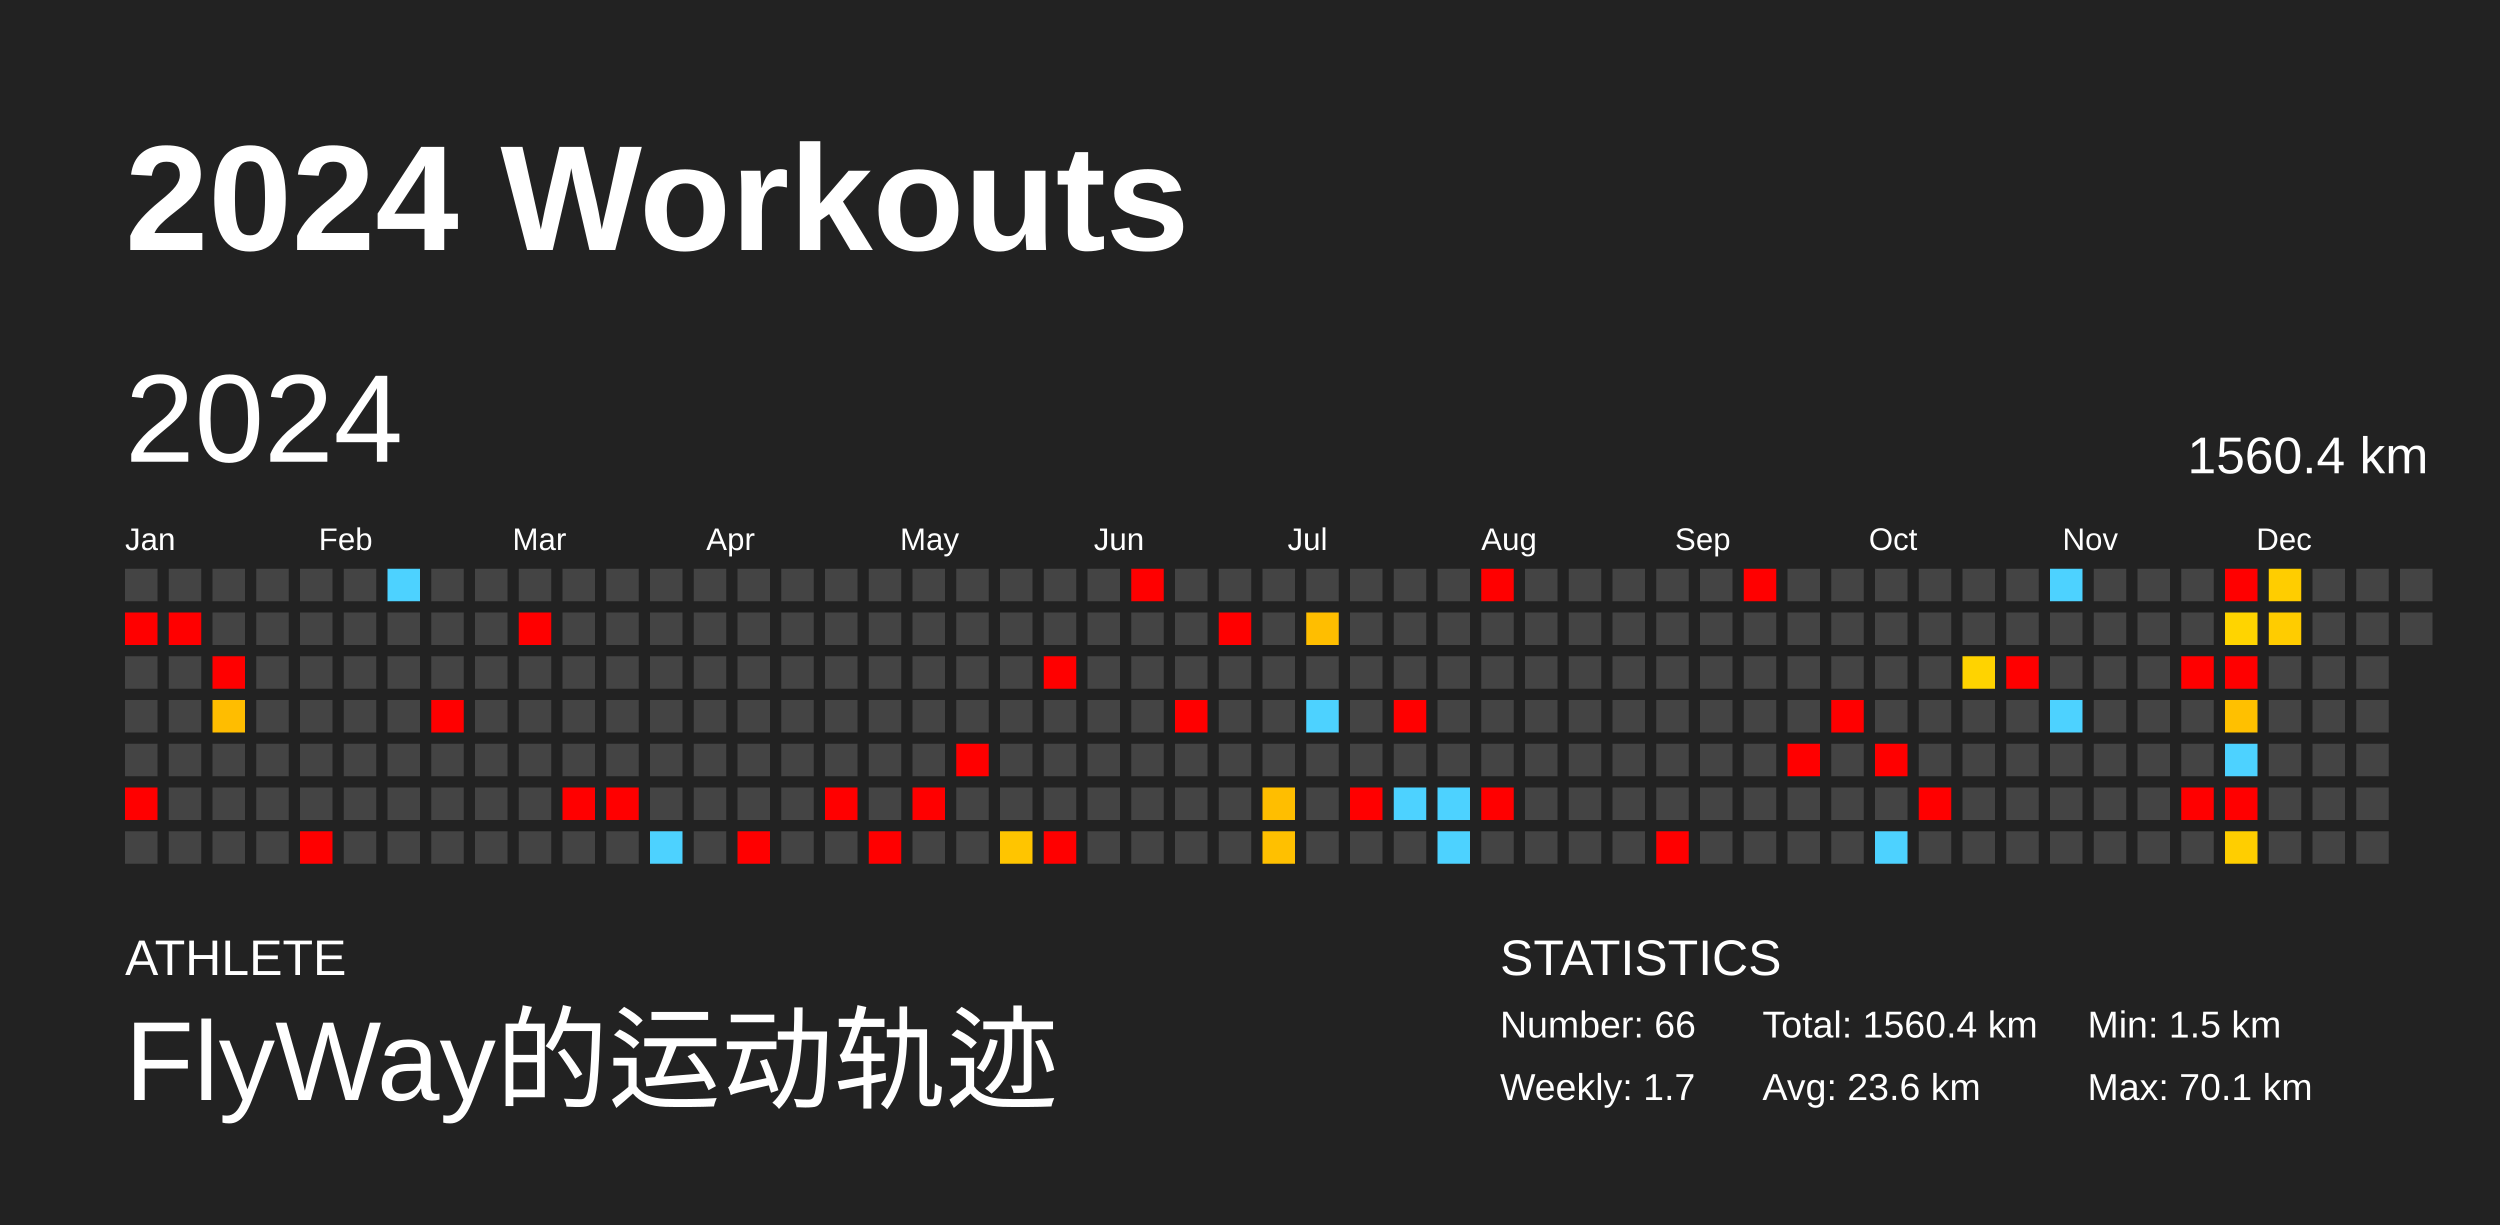
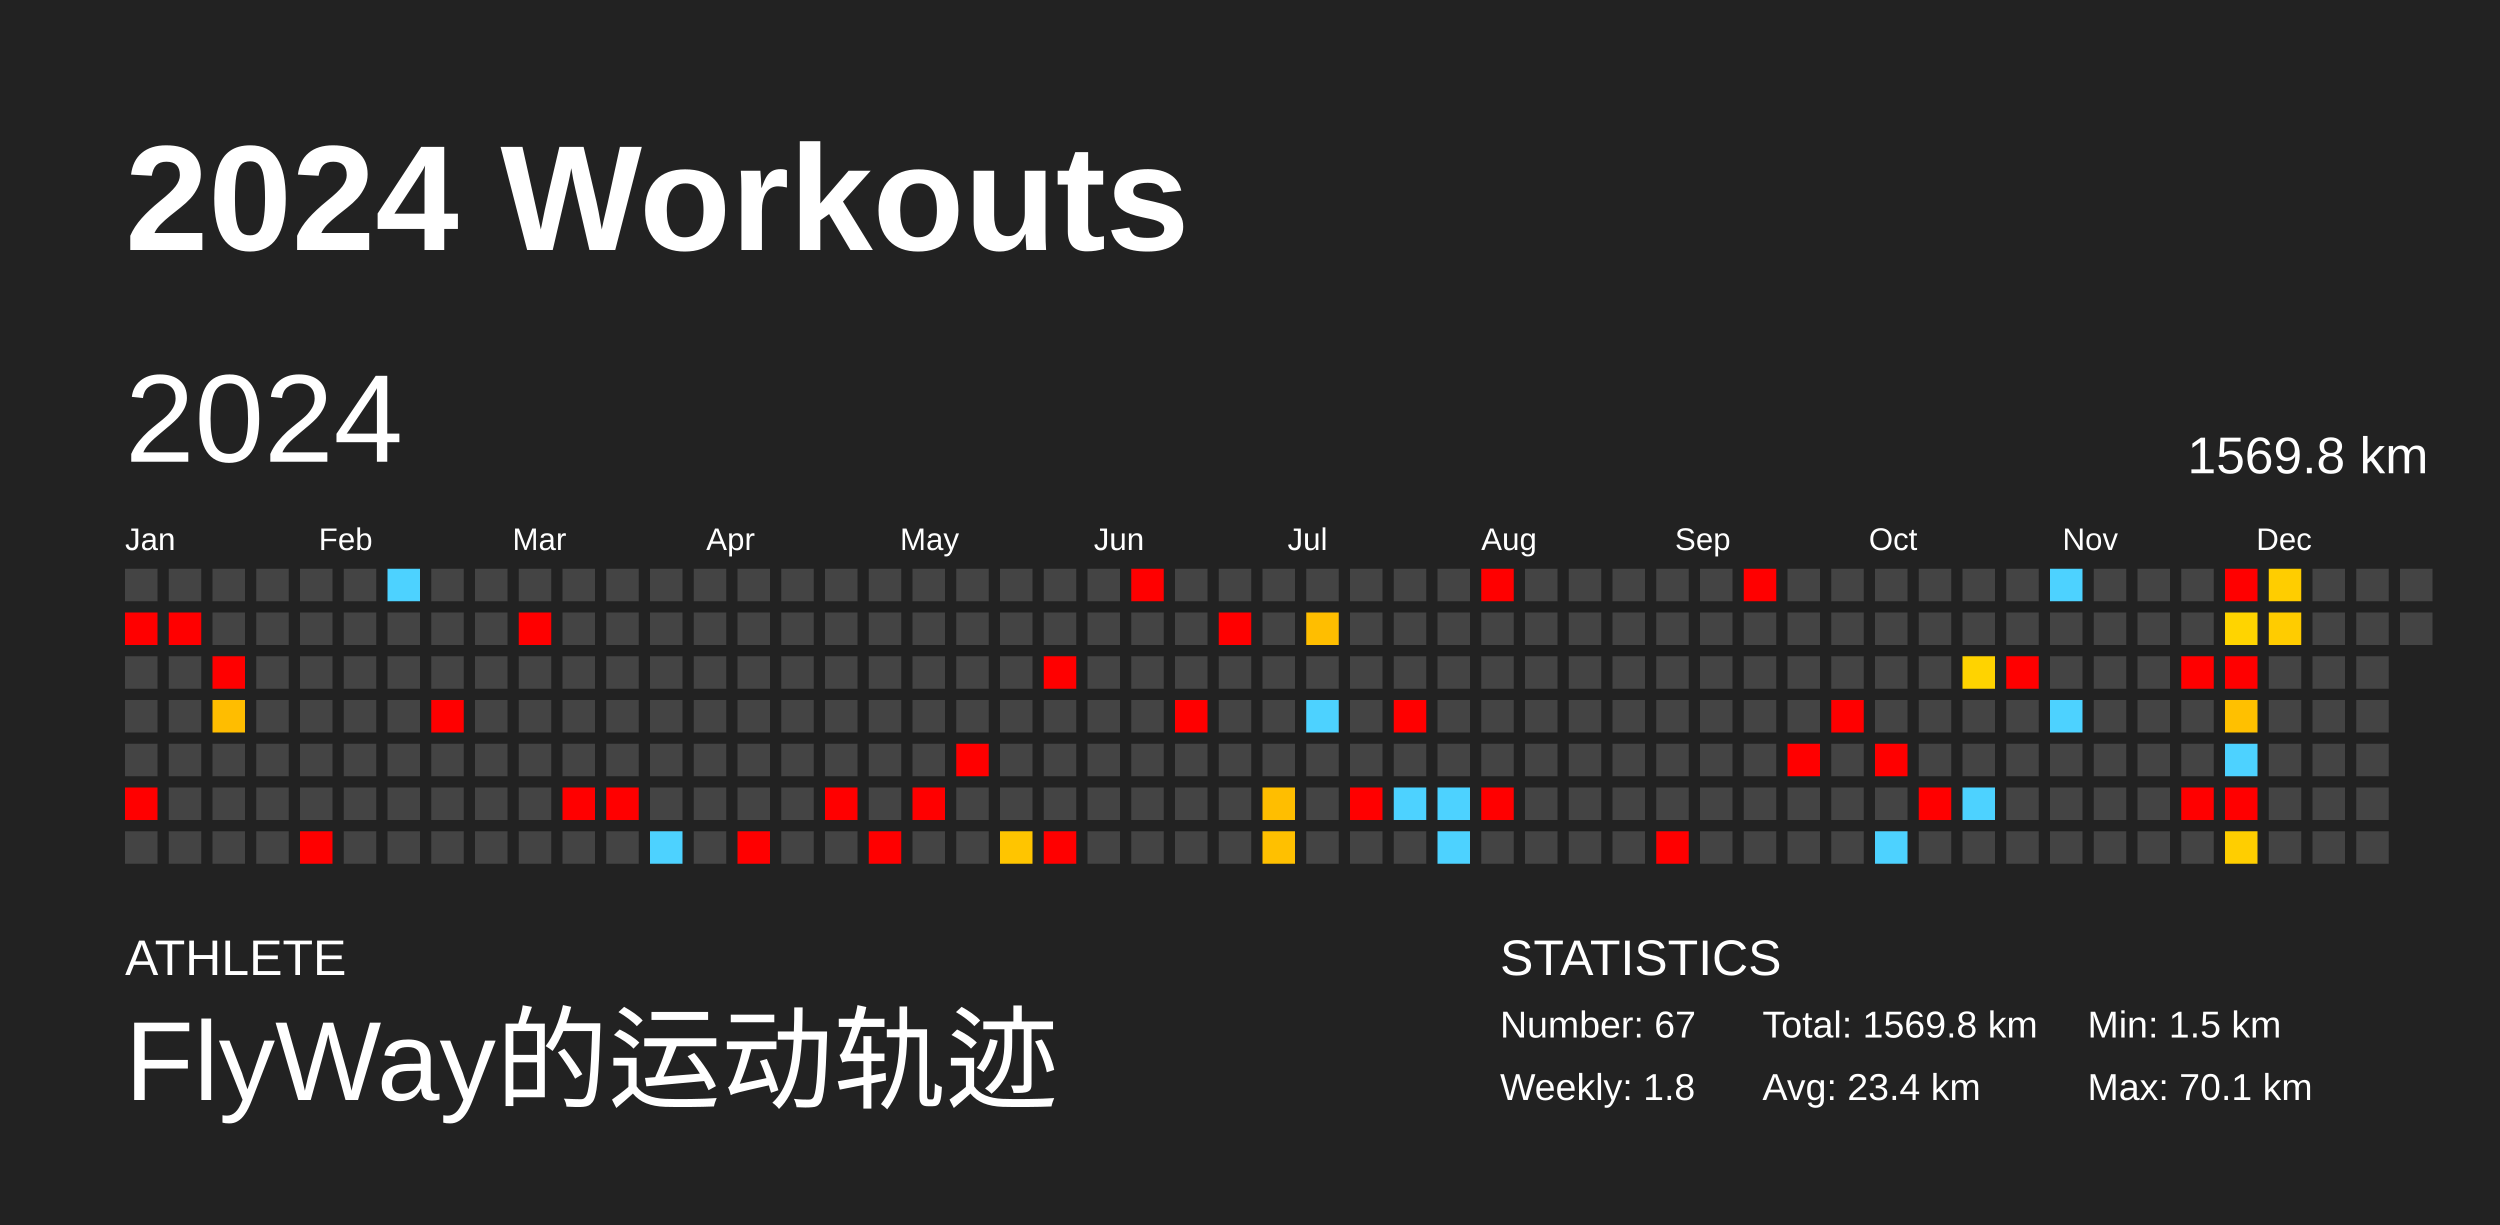
<svg xmlns="http://www.w3.org/2000/svg" baseProfile="full" height="98mm" version="1.1" viewBox="0,0,200,98" width="200mm">
  <defs />
  <rect fill="#222222" height="98" width="200" x="0" y="0" />
  <text fill="#FFFFFF" style="font-size:12px; font-family:Arial; font-weight:bold;" x="10" y="20">2024 Workouts</text>
  <text fill="#FFFFFF" style="font-size:4px; font-family:Arial" x="10" y="78">ATHLETE</text>
  <text fill="#FFFFFF" style="font-size:9px; font-family:Arial" x="10" y="88">FlyWay的运动轨迹</text>
  <text fill="#FFFFFF" style="font-size:4px; font-family:Arial" x="120" y="78">STATISTICS</text>
-   <text fill="#FFFFFF" style="font-size:3px; font-family:Arial" x="120" y="83">Number: 66</text>
-   <text fill="#FFFFFF" style="font-size:3px; font-family:Arial" x="120" y="88">Weekly: 1.7</text>
-   <text fill="#FFFFFF" style="font-size:3px; font-family:Arial" x="141" y="83">Total: 1560.4 km</text>
-   <text fill="#FFFFFF" style="font-size:3px; font-family:Arial" x="141" y="88">Avg: 23.6 km</text>
+   <text fill="#FFFFFF" style="font-size:3px; font-family:Arial" x="120" y="83">Number: 67</text>
+   <text fill="#FFFFFF" style="font-size:3px; font-family:Arial" x="120" y="88">Weekly: 1.8</text>
+   <text fill="#FFFFFF" style="font-size:3px; font-family:Arial" x="141" y="83">Total: 1569.8 km</text>
+   <text fill="#FFFFFF" style="font-size:3px; font-family:Arial" x="141" y="88">Avg: 23.4 km</text>
  <text fill="#FFFFFF" style="font-size:3px; font-family:Arial" x="167" y="83">Min: 1.5 km</text>
  <text fill="#FFFFFF" style="font-size:3px; font-family:Arial" x="167" y="88">Max: 70.1 km</text>
  <text dominant-baseline="hanging" fill="#FFFFFF" style="font-size:10.0px; font-family:Arial;" x="10" y="30">2024</text>
-   <text dominant-baseline="hanging" fill="#FFFFFF" style="font-size:4.125px; font-family:Arial;" x="175" y="35">1560.4 km</text>
+   <text dominant-baseline="hanging" fill="#FFFFFF" style="font-size:4.125px; font-family:Arial;" x="175" y="35">1569.8 km</text>
  <text fill="#FFFFFF" style="font-size:2.5px; font-family:Arial" x="10.0" y="44">Jan</text>
  <text fill="#FFFFFF" style="font-size:2.5px; font-family:Arial" x="25.5" y="44">Feb</text>
  <text fill="#FFFFFF" style="font-size:2.5px; font-family:Arial" x="41.0" y="44">Mar</text>
  <text fill="#FFFFFF" style="font-size:2.5px; font-family:Arial" x="56.5" y="44">Apr</text>
  <text fill="#FFFFFF" style="font-size:2.5px; font-family:Arial" x="72.0" y="44">May</text>
  <text fill="#FFFFFF" style="font-size:2.5px; font-family:Arial" x="87.5" y="44">Jun</text>
  <text fill="#FFFFFF" style="font-size:2.5px; font-family:Arial" x="103.0" y="44">Jul</text>
  <text fill="#FFFFFF" style="font-size:2.5px; font-family:Arial" x="118.5" y="44">Aug</text>
  <text fill="#FFFFFF" style="font-size:2.5px; font-family:Arial" x="134.0" y="44">Sep</text>
  <text fill="#FFFFFF" style="font-size:2.5px; font-family:Arial" x="149.5" y="44">Oct</text>
  <text fill="#FFFFFF" style="font-size:2.5px; font-family:Arial" x="165.0" y="44">Nov</text>
  <text fill="#FFFFFF" style="font-size:2.5px; font-family:Arial" x="180.5" y="44">Dec</text>
  <rect fill="#444444" height="2.6" width="2.6" x="10.0" y="45.5" />
  <rect fill="red" height="2.6" width="2.6" x="10.0" y="49.0" />
  <rect fill="#444444" height="2.6" width="2.6" x="10.0" y="52.5" />
  <rect fill="#444444" height="2.6" width="2.6" x="10.0" y="56.0" />
  <rect fill="#444444" height="2.6" width="2.6" x="10.0" y="59.5" />
  <rect fill="red" height="2.6" width="2.6" x="10.0" y="63.0" />
  <rect fill="#444444" height="2.6" width="2.6" x="10.0" y="66.5" />
  <rect fill="#444444" height="2.6" width="2.6" x="13.5" y="45.5" />
  <rect fill="red" height="2.6" width="2.6" x="13.5" y="49.0" />
  <rect fill="#444444" height="2.6" width="2.6" x="13.5" y="52.5" />
  <rect fill="#444444" height="2.6" width="2.6" x="13.5" y="56.0" />
  <rect fill="#444444" height="2.6" width="2.6" x="13.5" y="59.5" />
  <rect fill="#444444" height="2.6" width="2.6" x="13.5" y="63.0" />
  <rect fill="#444444" height="2.6" width="2.6" x="13.5" y="66.5" />
  <rect fill="#444444" height="2.6" width="2.6" x="17.0" y="45.5" />
  <rect fill="#444444" height="2.6" width="2.6" x="17.0" y="49.0" />
  <rect fill="red" height="2.6" width="2.6" x="17.0" y="52.5" />
  <rect fill="#ffbd00" height="2.6" width="2.6" x="17.0" y="56.0" />
  <rect fill="#444444" height="2.6" width="2.6" x="17.0" y="59.5" />
  <rect fill="#444444" height="2.6" width="2.6" x="17.0" y="63.0" />
  <rect fill="#444444" height="2.6" width="2.6" x="17.0" y="66.5" />
  <rect fill="#444444" height="2.6" width="2.6" x="20.5" y="45.5" />
  <rect fill="#444444" height="2.6" width="2.6" x="20.5" y="49.0" />
  <rect fill="#444444" height="2.6" width="2.6" x="20.5" y="52.5" />
  <rect fill="#444444" height="2.6" width="2.6" x="20.5" y="56.0" />
  <rect fill="#444444" height="2.6" width="2.6" x="20.5" y="59.5" />
  <rect fill="#444444" height="2.6" width="2.6" x="20.5" y="63.0" />
  <rect fill="#444444" height="2.6" width="2.6" x="20.5" y="66.5" />
  <rect fill="#444444" height="2.6" width="2.6" x="24.0" y="45.5" />
  <rect fill="#444444" height="2.6" width="2.6" x="24.0" y="49.0" />
  <rect fill="#444444" height="2.6" width="2.6" x="24.0" y="52.5" />
  <rect fill="#444444" height="2.6" width="2.6" x="24.0" y="56.0" />
  <rect fill="#444444" height="2.6" width="2.6" x="24.0" y="59.5" />
  <rect fill="#444444" height="2.6" width="2.6" x="24.0" y="63.0" />
  <rect fill="red" height="2.6" width="2.6" x="24.0" y="66.5" />
  <rect fill="#444444" height="2.6" width="2.6" x="27.5" y="45.5" />
  <rect fill="#444444" height="2.6" width="2.6" x="27.5" y="49.0" />
  <rect fill="#444444" height="2.6" width="2.6" x="27.5" y="52.5" />
  <rect fill="#444444" height="2.6" width="2.6" x="27.5" y="56.0" />
  <rect fill="#444444" height="2.6" width="2.6" x="27.5" y="59.5" />
  <rect fill="#444444" height="2.6" width="2.6" x="27.5" y="63.0" />
  <rect fill="#444444" height="2.6" width="2.6" x="27.5" y="66.5" />
  <rect fill="#4dd2ff" height="2.6" width="2.6" x="31.0" y="45.5" />
  <rect fill="#444444" height="2.6" width="2.6" x="31.0" y="49.0" />
  <rect fill="#444444" height="2.6" width="2.6" x="31.0" y="52.5" />
  <rect fill="#444444" height="2.6" width="2.6" x="31.0" y="56.0" />
  <rect fill="#444444" height="2.6" width="2.6" x="31.0" y="59.5" />
  <rect fill="#444444" height="2.6" width="2.6" x="31.0" y="63.0" />
  <rect fill="#444444" height="2.6" width="2.6" x="31.0" y="66.5" />
  <rect fill="#444444" height="2.6" width="2.6" x="34.5" y="45.5" />
  <rect fill="#444444" height="2.6" width="2.6" x="34.5" y="49.0" />
  <rect fill="#444444" height="2.6" width="2.6" x="34.5" y="52.5" />
  <rect fill="red" height="2.6" width="2.6" x="34.5" y="56.0" />
  <rect fill="#444444" height="2.6" width="2.6" x="34.5" y="59.5" />
  <rect fill="#444444" height="2.6" width="2.6" x="34.5" y="63.0" />
  <rect fill="#444444" height="2.6" width="2.6" x="34.5" y="66.5" />
  <rect fill="#444444" height="2.6" width="2.6" x="38.0" y="45.5" />
  <rect fill="#444444" height="2.6" width="2.6" x="38.0" y="49.0" />
  <rect fill="#444444" height="2.6" width="2.6" x="38.0" y="52.5" />
  <rect fill="#444444" height="2.6" width="2.6" x="38.0" y="56.0" />
  <rect fill="#444444" height="2.6" width="2.6" x="38.0" y="59.5" />
  <rect fill="#444444" height="2.6" width="2.6" x="38.0" y="63.0" />
  <rect fill="#444444" height="2.6" width="2.6" x="38.0" y="66.5" />
  <rect fill="#444444" height="2.6" width="2.6" x="41.5" y="45.5" />
  <rect fill="red" height="2.6" width="2.6" x="41.5" y="49.0" />
  <rect fill="#444444" height="2.6" width="2.6" x="41.5" y="52.5" />
  <rect fill="#444444" height="2.6" width="2.6" x="41.5" y="56.0" />
  <rect fill="#444444" height="2.6" width="2.6" x="41.5" y="59.5" />
  <rect fill="#444444" height="2.6" width="2.6" x="41.5" y="63.0" />
  <rect fill="#444444" height="2.6" width="2.6" x="41.5" y="66.5" />
  <rect fill="#444444" height="2.6" width="2.6" x="45.0" y="45.5" />
  <rect fill="#444444" height="2.6" width="2.6" x="45.0" y="49.0" />
  <rect fill="#444444" height="2.6" width="2.6" x="45.0" y="52.5" />
  <rect fill="#444444" height="2.6" width="2.6" x="45.0" y="56.0" />
  <rect fill="#444444" height="2.6" width="2.6" x="45.0" y="59.5" />
  <rect fill="red" height="2.6" width="2.6" x="45.0" y="63.0" />
  <rect fill="#444444" height="2.6" width="2.6" x="45.0" y="66.5" />
  <rect fill="#444444" height="2.6" width="2.6" x="48.5" y="45.5" />
  <rect fill="#444444" height="2.6" width="2.6" x="48.5" y="49.0" />
  <rect fill="#444444" height="2.6" width="2.6" x="48.5" y="52.5" />
  <rect fill="#444444" height="2.6" width="2.6" x="48.5" y="56.0" />
  <rect fill="#444444" height="2.6" width="2.6" x="48.5" y="59.5" />
  <rect fill="red" height="2.6" width="2.6" x="48.5" y="63.0" />
  <rect fill="#444444" height="2.6" width="2.6" x="48.5" y="66.5" />
  <rect fill="#444444" height="2.6" width="2.6" x="52.0" y="45.5" />
  <rect fill="#444444" height="2.6" width="2.6" x="52.0" y="49.0" />
  <rect fill="#444444" height="2.6" width="2.6" x="52.0" y="52.5" />
  <rect fill="#444444" height="2.6" width="2.6" x="52.0" y="56.0" />
  <rect fill="#444444" height="2.6" width="2.6" x="52.0" y="59.5" />
  <rect fill="#444444" height="2.6" width="2.6" x="52.0" y="63.0" />
  <rect fill="#4dd2ff" height="2.6" width="2.6" x="52.0" y="66.5" />
  <rect fill="#444444" height="2.6" width="2.6" x="55.5" y="45.5" />
  <rect fill="#444444" height="2.6" width="2.6" x="55.5" y="49.0" />
  <rect fill="#444444" height="2.6" width="2.6" x="55.5" y="52.5" />
  <rect fill="#444444" height="2.6" width="2.6" x="55.5" y="56.0" />
  <rect fill="#444444" height="2.6" width="2.6" x="55.5" y="59.5" />
  <rect fill="#444444" height="2.6" width="2.6" x="55.5" y="63.0" />
  <rect fill="#444444" height="2.6" width="2.6" x="55.5" y="66.5" />
  <rect fill="#444444" height="2.6" width="2.6" x="59.0" y="45.5" />
  <rect fill="#444444" height="2.6" width="2.6" x="59.0" y="49.0" />
  <rect fill="#444444" height="2.6" width="2.6" x="59.0" y="52.5" />
  <rect fill="#444444" height="2.6" width="2.6" x="59.0" y="56.0" />
  <rect fill="#444444" height="2.6" width="2.6" x="59.0" y="59.5" />
  <rect fill="#444444" height="2.6" width="2.6" x="59.0" y="63.0" />
  <rect fill="red" height="2.6" width="2.6" x="59.0" y="66.5" />
  <rect fill="#444444" height="2.6" width="2.6" x="62.5" y="45.5" />
  <rect fill="#444444" height="2.6" width="2.6" x="62.5" y="49.0" />
  <rect fill="#444444" height="2.6" width="2.6" x="62.5" y="52.5" />
  <rect fill="#444444" height="2.6" width="2.6" x="62.5" y="56.0" />
  <rect fill="#444444" height="2.6" width="2.6" x="62.5" y="59.5" />
  <rect fill="#444444" height="2.6" width="2.6" x="62.5" y="63.0" />
  <rect fill="#444444" height="2.6" width="2.6" x="62.5" y="66.5" />
  <rect fill="#444444" height="2.6" width="2.6" x="66.0" y="45.5" />
  <rect fill="#444444" height="2.6" width="2.6" x="66.0" y="49.0" />
  <rect fill="#444444" height="2.6" width="2.6" x="66.0" y="52.5" />
  <rect fill="#444444" height="2.6" width="2.6" x="66.0" y="56.0" />
  <rect fill="#444444" height="2.6" width="2.6" x="66.0" y="59.5" />
  <rect fill="red" height="2.6" width="2.6" x="66.0" y="63.0" />
  <rect fill="#444444" height="2.6" width="2.6" x="66.0" y="66.5" />
  <rect fill="#444444" height="2.6" width="2.6" x="69.5" y="45.5" />
  <rect fill="#444444" height="2.6" width="2.6" x="69.5" y="49.0" />
  <rect fill="#444444" height="2.6" width="2.6" x="69.5" y="52.5" />
  <rect fill="#444444" height="2.6" width="2.6" x="69.5" y="56.0" />
  <rect fill="#444444" height="2.6" width="2.6" x="69.5" y="59.5" />
  <rect fill="#444444" height="2.6" width="2.6" x="69.5" y="63.0" />
  <rect fill="red" height="2.6" width="2.6" x="69.5" y="66.5" />
  <rect fill="#444444" height="2.6" width="2.6" x="73.0" y="45.5" />
  <rect fill="#444444" height="2.6" width="2.6" x="73.0" y="49.0" />
  <rect fill="#444444" height="2.6" width="2.6" x="73.0" y="52.5" />
  <rect fill="#444444" height="2.6" width="2.6" x="73.0" y="56.0" />
  <rect fill="#444444" height="2.6" width="2.6" x="73.0" y="59.5" />
  <rect fill="red" height="2.6" width="2.6" x="73.0" y="63.0" />
  <rect fill="#444444" height="2.6" width="2.6" x="73.0" y="66.5" />
  <rect fill="#444444" height="2.6" width="2.6" x="76.5" y="45.5" />
  <rect fill="#444444" height="2.6" width="2.6" x="76.5" y="49.0" />
  <rect fill="#444444" height="2.6" width="2.6" x="76.5" y="52.5" />
  <rect fill="#444444" height="2.6" width="2.6" x="76.5" y="56.0" />
  <rect fill="red" height="2.6" width="2.6" x="76.5" y="59.5" />
  <rect fill="#444444" height="2.6" width="2.6" x="76.5" y="63.0" />
  <rect fill="#444444" height="2.6" width="2.6" x="76.5" y="66.5" />
  <rect fill="#444444" height="2.6" width="2.6" x="80.0" y="45.5" />
  <rect fill="#444444" height="2.6" width="2.6" x="80.0" y="49.0" />
  <rect fill="#444444" height="2.6" width="2.6" x="80.0" y="52.5" />
  <rect fill="#444444" height="2.6" width="2.6" x="80.0" y="56.0" />
  <rect fill="#444444" height="2.6" width="2.6" x="80.0" y="59.5" />
  <rect fill="#444444" height="2.6" width="2.6" x="80.0" y="63.0" />
  <rect fill="#ffc500" height="2.6" width="2.6" x="80.0" y="66.5" />
  <rect fill="#444444" height="2.6" width="2.6" x="83.5" y="45.5" />
  <rect fill="#444444" height="2.6" width="2.6" x="83.5" y="49.0" />
  <rect fill="red" height="2.6" width="2.6" x="83.5" y="52.5" />
  <rect fill="#444444" height="2.6" width="2.6" x="83.5" y="56.0" />
  <rect fill="#444444" height="2.6" width="2.6" x="83.5" y="59.5" />
  <rect fill="#444444" height="2.6" width="2.6" x="83.5" y="63.0" />
  <rect fill="red" height="2.6" width="2.6" x="83.5" y="66.5" />
  <rect fill="#444444" height="2.6" width="2.6" x="87.0" y="45.5" />
  <rect fill="#444444" height="2.6" width="2.6" x="87.0" y="49.0" />
  <rect fill="#444444" height="2.6" width="2.6" x="87.0" y="52.5" />
  <rect fill="#444444" height="2.6" width="2.6" x="87.0" y="56.0" />
  <rect fill="#444444" height="2.6" width="2.6" x="87.0" y="59.5" />
  <rect fill="#444444" height="2.6" width="2.6" x="87.0" y="63.0" />
  <rect fill="#444444" height="2.6" width="2.6" x="87.0" y="66.5" />
  <rect fill="red" height="2.6" width="2.6" x="90.5" y="45.5" />
  <rect fill="#444444" height="2.6" width="2.6" x="90.5" y="49.0" />
  <rect fill="#444444" height="2.6" width="2.6" x="90.5" y="52.5" />
  <rect fill="#444444" height="2.6" width="2.6" x="90.5" y="56.0" />
  <rect fill="#444444" height="2.6" width="2.6" x="90.5" y="59.5" />
  <rect fill="#444444" height="2.6" width="2.6" x="90.5" y="63.0" />
  <rect fill="#444444" height="2.6" width="2.6" x="90.5" y="66.5" />
  <rect fill="#444444" height="2.6" width="2.6" x="94.0" y="45.5" />
  <rect fill="#444444" height="2.6" width="2.6" x="94.0" y="49.0" />
  <rect fill="#444444" height="2.6" width="2.6" x="94.0" y="52.5" />
  <rect fill="red" height="2.6" width="2.6" x="94.0" y="56.0" />
  <rect fill="#444444" height="2.6" width="2.6" x="94.0" y="59.5" />
  <rect fill="#444444" height="2.6" width="2.6" x="94.0" y="63.0" />
  <rect fill="#444444" height="2.6" width="2.6" x="94.0" y="66.5" />
  <rect fill="#444444" height="2.6" width="2.6" x="97.5" y="45.5" />
  <rect fill="red" height="2.6" width="2.6" x="97.5" y="49.0" />
  <rect fill="#444444" height="2.6" width="2.6" x="97.5" y="52.5" />
  <rect fill="#444444" height="2.6" width="2.6" x="97.5" y="56.0" />
  <rect fill="#444444" height="2.6" width="2.6" x="97.5" y="59.5" />
  <rect fill="#444444" height="2.6" width="2.6" x="97.5" y="63.0" />
  <rect fill="#444444" height="2.6" width="2.6" x="97.5" y="66.5" />
  <rect fill="#444444" height="2.6" width="2.6" x="101.0" y="45.5" />
  <rect fill="#444444" height="2.6" width="2.6" x="101.0" y="49.0" />
  <rect fill="#444444" height="2.6" width="2.6" x="101.0" y="52.5" />
  <rect fill="#444444" height="2.6" width="2.6" x="101.0" y="56.0" />
  <rect fill="#444444" height="2.6" width="2.6" x="101.0" y="59.5" />
  <rect fill="#ffbe00" height="2.6" width="2.6" x="101.0" y="63.0" />
  <rect fill="#ffc000" height="2.6" width="2.6" x="101.0" y="66.5" />
  <rect fill="#444444" height="2.6" width="2.6" x="104.5" y="45.5" />
  <rect fill="#ffbe00" height="2.6" width="2.6" x="104.5" y="49.0" />
  <rect fill="#444444" height="2.6" width="2.6" x="104.5" y="52.5" />
  <rect fill="#4dd2ff" height="2.6" width="2.6" x="104.5" y="56.0" />
  <rect fill="#444444" height="2.6" width="2.6" x="104.5" y="59.5" />
  <rect fill="#444444" height="2.6" width="2.6" x="104.5" y="63.0" />
  <rect fill="#444444" height="2.6" width="2.6" x="104.5" y="66.5" />
  <rect fill="#444444" height="2.6" width="2.6" x="108.0" y="45.5" />
  <rect fill="#444444" height="2.6" width="2.6" x="108.0" y="49.0" />
  <rect fill="#444444" height="2.6" width="2.6" x="108.0" y="52.5" />
  <rect fill="#444444" height="2.6" width="2.6" x="108.0" y="56.0" />
  <rect fill="#444444" height="2.6" width="2.6" x="108.0" y="59.5" />
  <rect fill="red" height="2.6" width="2.6" x="108.0" y="63.0" />
  <rect fill="#444444" height="2.6" width="2.6" x="108.0" y="66.5" />
  <rect fill="#444444" height="2.6" width="2.6" x="111.5" y="45.5" />
  <rect fill="#444444" height="2.6" width="2.6" x="111.5" y="49.0" />
  <rect fill="#444444" height="2.6" width="2.6" x="111.5" y="52.5" />
  <rect fill="red" height="2.6" width="2.6" x="111.5" y="56.0" />
  <rect fill="#444444" height="2.6" width="2.6" x="111.5" y="59.5" />
  <rect fill="#4dd2ff" height="2.6" width="2.6" x="111.5" y="63.0" />
  <rect fill="#444444" height="2.6" width="2.6" x="111.5" y="66.5" />
  <rect fill="#444444" height="2.6" width="2.6" x="115.0" y="45.5" />
  <rect fill="#444444" height="2.6" width="2.6" x="115.0" y="49.0" />
  <rect fill="#444444" height="2.6" width="2.6" x="115.0" y="52.5" />
  <rect fill="#444444" height="2.6" width="2.6" x="115.0" y="56.0" />
  <rect fill="#444444" height="2.6" width="2.6" x="115.0" y="59.5" />
  <rect fill="#4dd2ff" height="2.6" width="2.6" x="115.0" y="63.0" />
  <rect fill="#4dd2ff" height="2.6" width="2.6" x="115.0" y="66.5" />
  <rect fill="red" height="2.6" width="2.6" x="118.5" y="45.5" />
  <rect fill="#444444" height="2.6" width="2.6" x="118.5" y="49.0" />
  <rect fill="#444444" height="2.6" width="2.6" x="118.5" y="52.5" />
  <rect fill="#444444" height="2.6" width="2.6" x="118.5" y="56.0" />
  <rect fill="#444444" height="2.6" width="2.6" x="118.5" y="59.5" />
  <rect fill="red" height="2.6" width="2.6" x="118.5" y="63.0" />
  <rect fill="#444444" height="2.6" width="2.6" x="118.5" y="66.5" />
  <rect fill="#444444" height="2.6" width="2.6" x="122.0" y="45.5" />
  <rect fill="#444444" height="2.6" width="2.6" x="122.0" y="49.0" />
  <rect fill="#444444" height="2.6" width="2.6" x="122.0" y="52.5" />
  <rect fill="#444444" height="2.6" width="2.6" x="122.0" y="56.0" />
  <rect fill="#444444" height="2.6" width="2.6" x="122.0" y="59.5" />
  <rect fill="#444444" height="2.6" width="2.6" x="122.0" y="63.0" />
  <rect fill="#444444" height="2.6" width="2.6" x="122.0" y="66.5" />
  <rect fill="#444444" height="2.6" width="2.6" x="125.5" y="45.5" />
  <rect fill="#444444" height="2.6" width="2.6" x="125.5" y="49.0" />
  <rect fill="#444444" height="2.6" width="2.6" x="125.5" y="52.5" />
  <rect fill="#444444" height="2.6" width="2.6" x="125.5" y="56.0" />
  <rect fill="#444444" height="2.6" width="2.6" x="125.5" y="59.5" />
  <rect fill="#444444" height="2.6" width="2.6" x="125.5" y="63.0" />
  <rect fill="#444444" height="2.6" width="2.6" x="125.5" y="66.5" />
  <rect fill="#444444" height="2.6" width="2.6" x="129.0" y="45.5" />
  <rect fill="#444444" height="2.6" width="2.6" x="129.0" y="49.0" />
  <rect fill="#444444" height="2.6" width="2.6" x="129.0" y="52.5" />
  <rect fill="#444444" height="2.6" width="2.6" x="129.0" y="56.0" />
  <rect fill="#444444" height="2.6" width="2.6" x="129.0" y="59.5" />
  <rect fill="#444444" height="2.6" width="2.6" x="129.0" y="63.0" />
  <rect fill="#444444" height="2.6" width="2.6" x="129.0" y="66.5" />
  <rect fill="#444444" height="2.6" width="2.6" x="132.5" y="45.5" />
  <rect fill="#444444" height="2.6" width="2.6" x="132.5" y="49.0" />
  <rect fill="#444444" height="2.6" width="2.6" x="132.5" y="52.5" />
  <rect fill="#444444" height="2.6" width="2.6" x="132.5" y="56.0" />
  <rect fill="#444444" height="2.6" width="2.6" x="132.5" y="59.5" />
  <rect fill="#444444" height="2.6" width="2.6" x="132.5" y="63.0" />
  <rect fill="red" height="2.6" width="2.6" x="132.5" y="66.5" />
  <rect fill="#444444" height="2.6" width="2.6" x="136.0" y="45.5" />
  <rect fill="#444444" height="2.6" width="2.6" x="136.0" y="49.0" />
  <rect fill="#444444" height="2.6" width="2.6" x="136.0" y="52.5" />
  <rect fill="#444444" height="2.6" width="2.6" x="136.0" y="56.0" />
  <rect fill="#444444" height="2.6" width="2.6" x="136.0" y="59.5" />
  <rect fill="#444444" height="2.6" width="2.6" x="136.0" y="63.0" />
  <rect fill="#444444" height="2.6" width="2.6" x="136.0" y="66.5" />
  <rect fill="red" height="2.6" width="2.6" x="139.5" y="45.5" />
  <rect fill="#444444" height="2.6" width="2.6" x="139.5" y="49.0" />
  <rect fill="#444444" height="2.6" width="2.6" x="139.5" y="52.5" />
  <rect fill="#444444" height="2.6" width="2.6" x="139.5" y="56.0" />
  <rect fill="#444444" height="2.6" width="2.6" x="139.5" y="59.5" />
  <rect fill="#444444" height="2.6" width="2.6" x="139.5" y="63.0" />
  <rect fill="#444444" height="2.6" width="2.6" x="139.5" y="66.5" />
  <rect fill="#444444" height="2.6" width="2.6" x="143.0" y="45.5" />
  <rect fill="#444444" height="2.6" width="2.6" x="143.0" y="49.0" />
  <rect fill="#444444" height="2.6" width="2.6" x="143.0" y="52.5" />
  <rect fill="#444444" height="2.6" width="2.6" x="143.0" y="56.0" />
  <rect fill="red" height="2.6" width="2.6" x="143.0" y="59.5" />
  <rect fill="#444444" height="2.6" width="2.6" x="143.0" y="63.0" />
  <rect fill="#444444" height="2.6" width="2.6" x="143.0" y="66.5" />
  <rect fill="#444444" height="2.6" width="2.6" x="146.5" y="45.5" />
  <rect fill="#444444" height="2.6" width="2.6" x="146.5" y="49.0" />
  <rect fill="#444444" height="2.6" width="2.6" x="146.5" y="52.5" />
  <rect fill="red" height="2.6" width="2.6" x="146.5" y="56.0" />
  <rect fill="#444444" height="2.6" width="2.6" x="146.5" y="59.5" />
  <rect fill="#444444" height="2.6" width="2.6" x="146.5" y="63.0" />
  <rect fill="#444444" height="2.6" width="2.6" x="146.5" y="66.5" />
  <rect fill="#444444" height="2.6" width="2.6" x="150.0" y="45.5" />
  <rect fill="#444444" height="2.6" width="2.6" x="150.0" y="49.0" />
  <rect fill="#444444" height="2.6" width="2.6" x="150.0" y="52.5" />
  <rect fill="#444444" height="2.6" width="2.6" x="150.0" y="56.0" />
  <rect fill="red" height="2.6" width="2.6" x="150.0" y="59.5" />
  <rect fill="#444444" height="2.6" width="2.6" x="150.0" y="63.0" />
  <rect fill="#4dd2ff" height="2.6" width="2.6" x="150.0" y="66.5" />
  <rect fill="#444444" height="2.6" width="2.6" x="153.5" y="45.5" />
  <rect fill="#444444" height="2.6" width="2.6" x="153.5" y="49.0" />
  <rect fill="#444444" height="2.6" width="2.6" x="153.5" y="52.5" />
  <rect fill="#444444" height="2.6" width="2.6" x="153.5" y="56.0" />
  <rect fill="#444444" height="2.6" width="2.6" x="153.5" y="59.5" />
  <rect fill="red" height="2.6" width="2.6" x="153.5" y="63.0" />
  <rect fill="#444444" height="2.6" width="2.6" x="153.5" y="66.5" />
  <rect fill="#444444" height="2.6" width="2.6" x="157.0" y="45.5" />
  <rect fill="#444444" height="2.6" width="2.6" x="157.0" y="49.0" />
  <rect fill="#ffd300" height="2.6" width="2.6" x="157.0" y="52.5" />
  <rect fill="#444444" height="2.6" width="2.6" x="157.0" y="56.0" />
  <rect fill="#444444" height="2.6" width="2.6" x="157.0" y="59.5" />
-   <rect fill="#444444" height="2.6" width="2.6" x="157.0" y="63.0" />
+   <rect fill="#4dd2ff" height="2.6" width="2.6" x="157.0" y="63.0" />
  <rect fill="#444444" height="2.6" width="2.6" x="157.0" y="66.5" />
  <rect fill="#444444" height="2.6" width="2.6" x="160.5" y="45.5" />
  <rect fill="#444444" height="2.6" width="2.6" x="160.5" y="49.0" />
  <rect fill="red" height="2.6" width="2.6" x="160.5" y="52.5" />
  <rect fill="#444444" height="2.6" width="2.6" x="160.5" y="56.0" />
  <rect fill="#444444" height="2.6" width="2.6" x="160.5" y="59.5" />
  <rect fill="#444444" height="2.6" width="2.6" x="160.5" y="63.0" />
  <rect fill="#444444" height="2.6" width="2.6" x="160.5" y="66.5" />
  <rect fill="#4dd2ff" height="2.6" width="2.6" x="164.0" y="45.5" />
  <rect fill="#444444" height="2.6" width="2.6" x="164.0" y="49.0" />
  <rect fill="#444444" height="2.6" width="2.6" x="164.0" y="52.5" />
  <rect fill="#4dd2ff" height="2.6" width="2.6" x="164.0" y="56.0" />
  <rect fill="#444444" height="2.6" width="2.6" x="164.0" y="59.5" />
  <rect fill="#444444" height="2.6" width="2.6" x="164.0" y="63.0" />
  <rect fill="#444444" height="2.6" width="2.6" x="164.0" y="66.5" />
  <rect fill="#444444" height="2.6" width="2.6" x="167.5" y="45.5" />
  <rect fill="#444444" height="2.6" width="2.6" x="167.5" y="49.0" />
  <rect fill="#444444" height="2.6" width="2.6" x="167.5" y="52.5" />
  <rect fill="#444444" height="2.6" width="2.6" x="167.5" y="56.0" />
  <rect fill="#444444" height="2.6" width="2.6" x="167.5" y="59.5" />
  <rect fill="#444444" height="2.6" width="2.6" x="167.5" y="63.0" />
  <rect fill="#444444" height="2.6" width="2.6" x="167.5" y="66.5" />
  <rect fill="#444444" height="2.6" width="2.6" x="171.0" y="45.5" />
  <rect fill="#444444" height="2.6" width="2.6" x="171.0" y="49.0" />
  <rect fill="#444444" height="2.6" width="2.6" x="171.0" y="52.5" />
  <rect fill="#444444" height="2.6" width="2.6" x="171.0" y="56.0" />
  <rect fill="#444444" height="2.6" width="2.6" x="171.0" y="59.5" />
  <rect fill="#444444" height="2.6" width="2.6" x="171.0" y="63.0" />
  <rect fill="#444444" height="2.6" width="2.6" x="171.0" y="66.5" />
  <rect fill="#444444" height="2.6" width="2.6" x="174.5" y="45.5" />
  <rect fill="#444444" height="2.6" width="2.6" x="174.5" y="49.0" />
  <rect fill="red" height="2.6" width="2.6" x="174.5" y="52.5" />
  <rect fill="#444444" height="2.6" width="2.6" x="174.5" y="56.0" />
  <rect fill="#444444" height="2.6" width="2.6" x="174.5" y="59.5" />
  <rect fill="red" height="2.6" width="2.6" x="174.5" y="63.0" />
  <rect fill="#444444" height="2.6" width="2.6" x="174.5" y="66.5" />
  <rect fill="red" height="2.6" width="2.6" x="178.0" y="45.5" />
  <rect fill="#ffd400" height="2.6" width="2.6" x="178.0" y="49.0" />
  <rect fill="red" height="2.6" width="2.6" x="178.0" y="52.5" />
  <rect fill="#ffc000" height="2.6" width="2.6" x="178.0" y="56.0" />
  <rect fill="#4dd2ff" height="2.6" width="2.6" x="178.0" y="59.5" />
  <rect fill="red" height="2.6" width="2.6" x="178.0" y="63.0" />
  <rect fill="#ffce00" height="2.6" width="2.6" x="178.0" y="66.5" />
  <rect fill="#ffcd00" height="2.6" width="2.6" x="181.5" y="45.5" />
  <rect fill="#ffcc00" height="2.6" width="2.6" x="181.5" y="49.0" />
  <rect fill="#444444" height="2.6" width="2.6" x="181.5" y="52.5" />
  <rect fill="#444444" height="2.6" width="2.6" x="181.5" y="56.0" />
  <rect fill="#444444" height="2.6" width="2.6" x="181.5" y="59.5" />
  <rect fill="#444444" height="2.6" width="2.6" x="181.5" y="63.0" />
  <rect fill="#444444" height="2.6" width="2.6" x="181.5" y="66.5" />
  <rect fill="#444444" height="2.6" width="2.6" x="185.0" y="45.5" />
  <rect fill="#444444" height="2.6" width="2.6" x="185.0" y="49.0" />
  <rect fill="#444444" height="2.6" width="2.6" x="185.0" y="52.5" />
  <rect fill="#444444" height="2.6" width="2.6" x="185.0" y="56.0" />
  <rect fill="#444444" height="2.6" width="2.6" x="185.0" y="59.5" />
  <rect fill="#444444" height="2.6" width="2.6" x="185.0" y="63.0" />
  <rect fill="#444444" height="2.6" width="2.6" x="185.0" y="66.5" />
  <rect fill="#444444" height="2.6" width="2.6" x="188.5" y="45.5" />
  <rect fill="#444444" height="2.6" width="2.6" x="188.5" y="49.0" />
  <rect fill="#444444" height="2.6" width="2.6" x="188.5" y="52.5" />
  <rect fill="#444444" height="2.6" width="2.6" x="188.5" y="56.0" />
  <rect fill="#444444" height="2.6" width="2.6" x="188.5" y="59.5" />
  <rect fill="#444444" height="2.6" width="2.6" x="188.5" y="63.0" />
  <rect fill="#444444" height="2.6" width="2.6" x="188.5" y="66.5" />
  <rect fill="#444444" height="2.6" width="2.6" x="192.0" y="45.5" />
  <rect fill="#444444" height="2.6" width="2.6" x="192.0" y="49.0" />
</svg>
